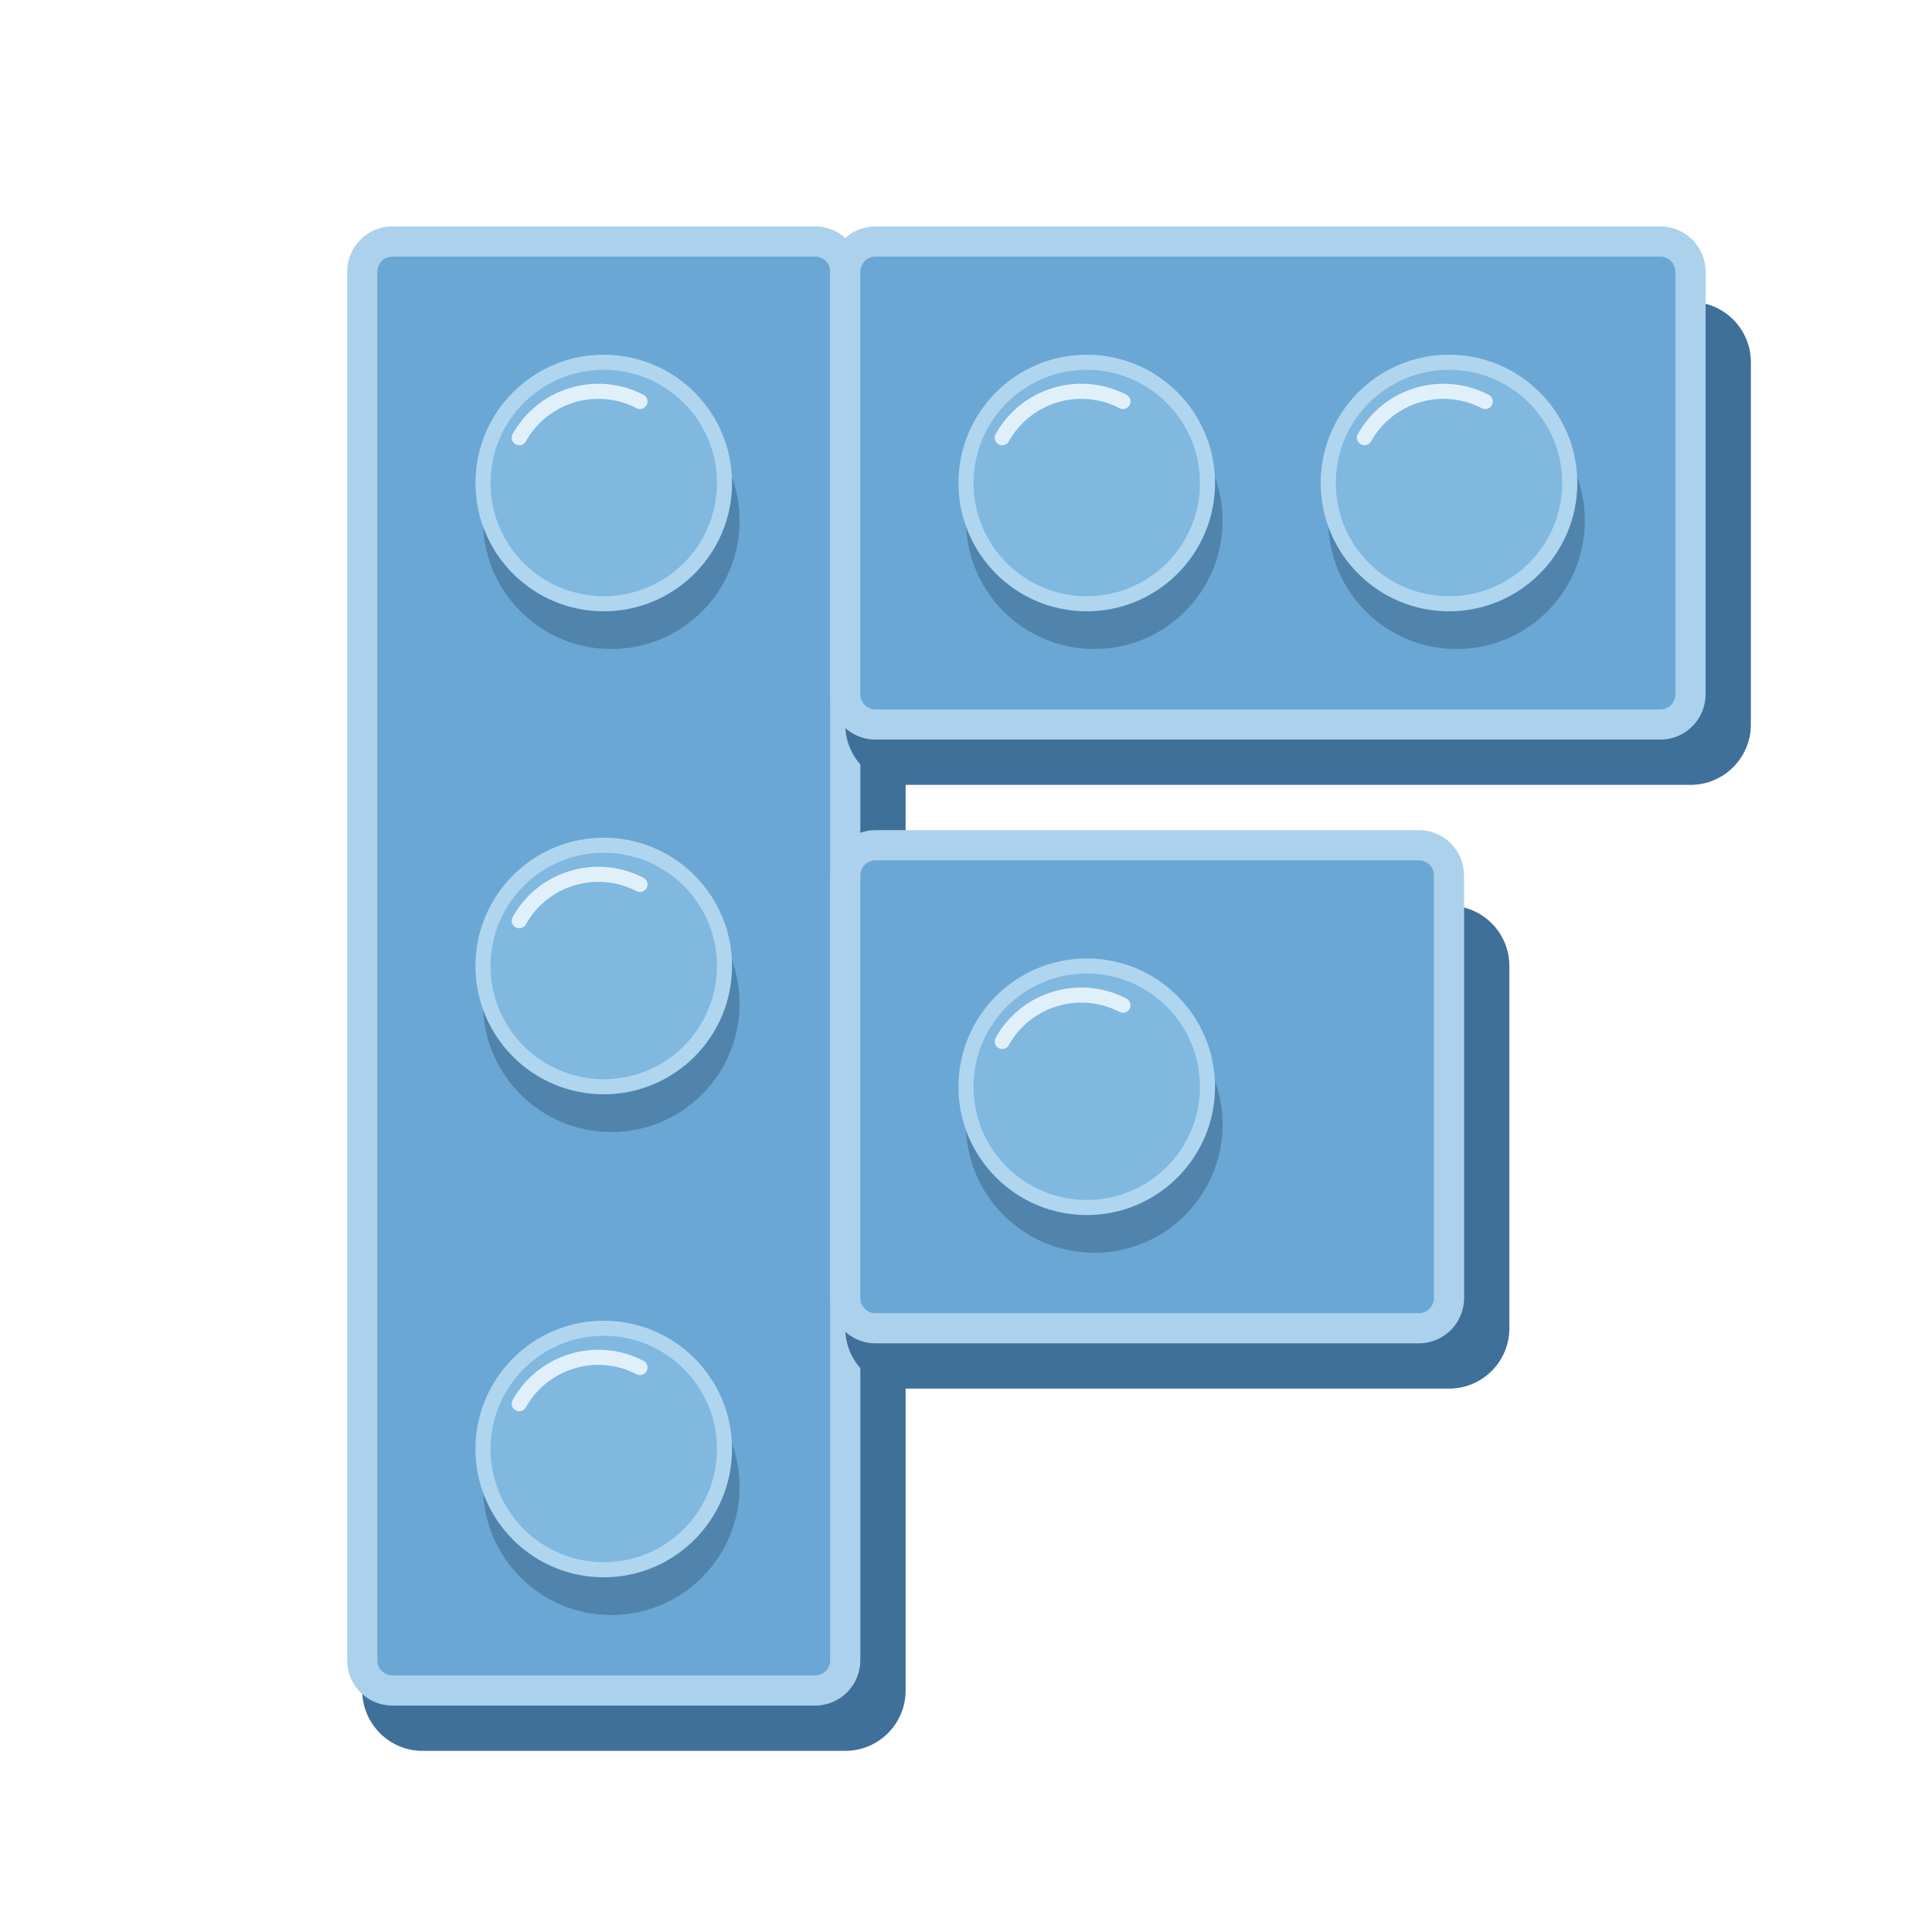
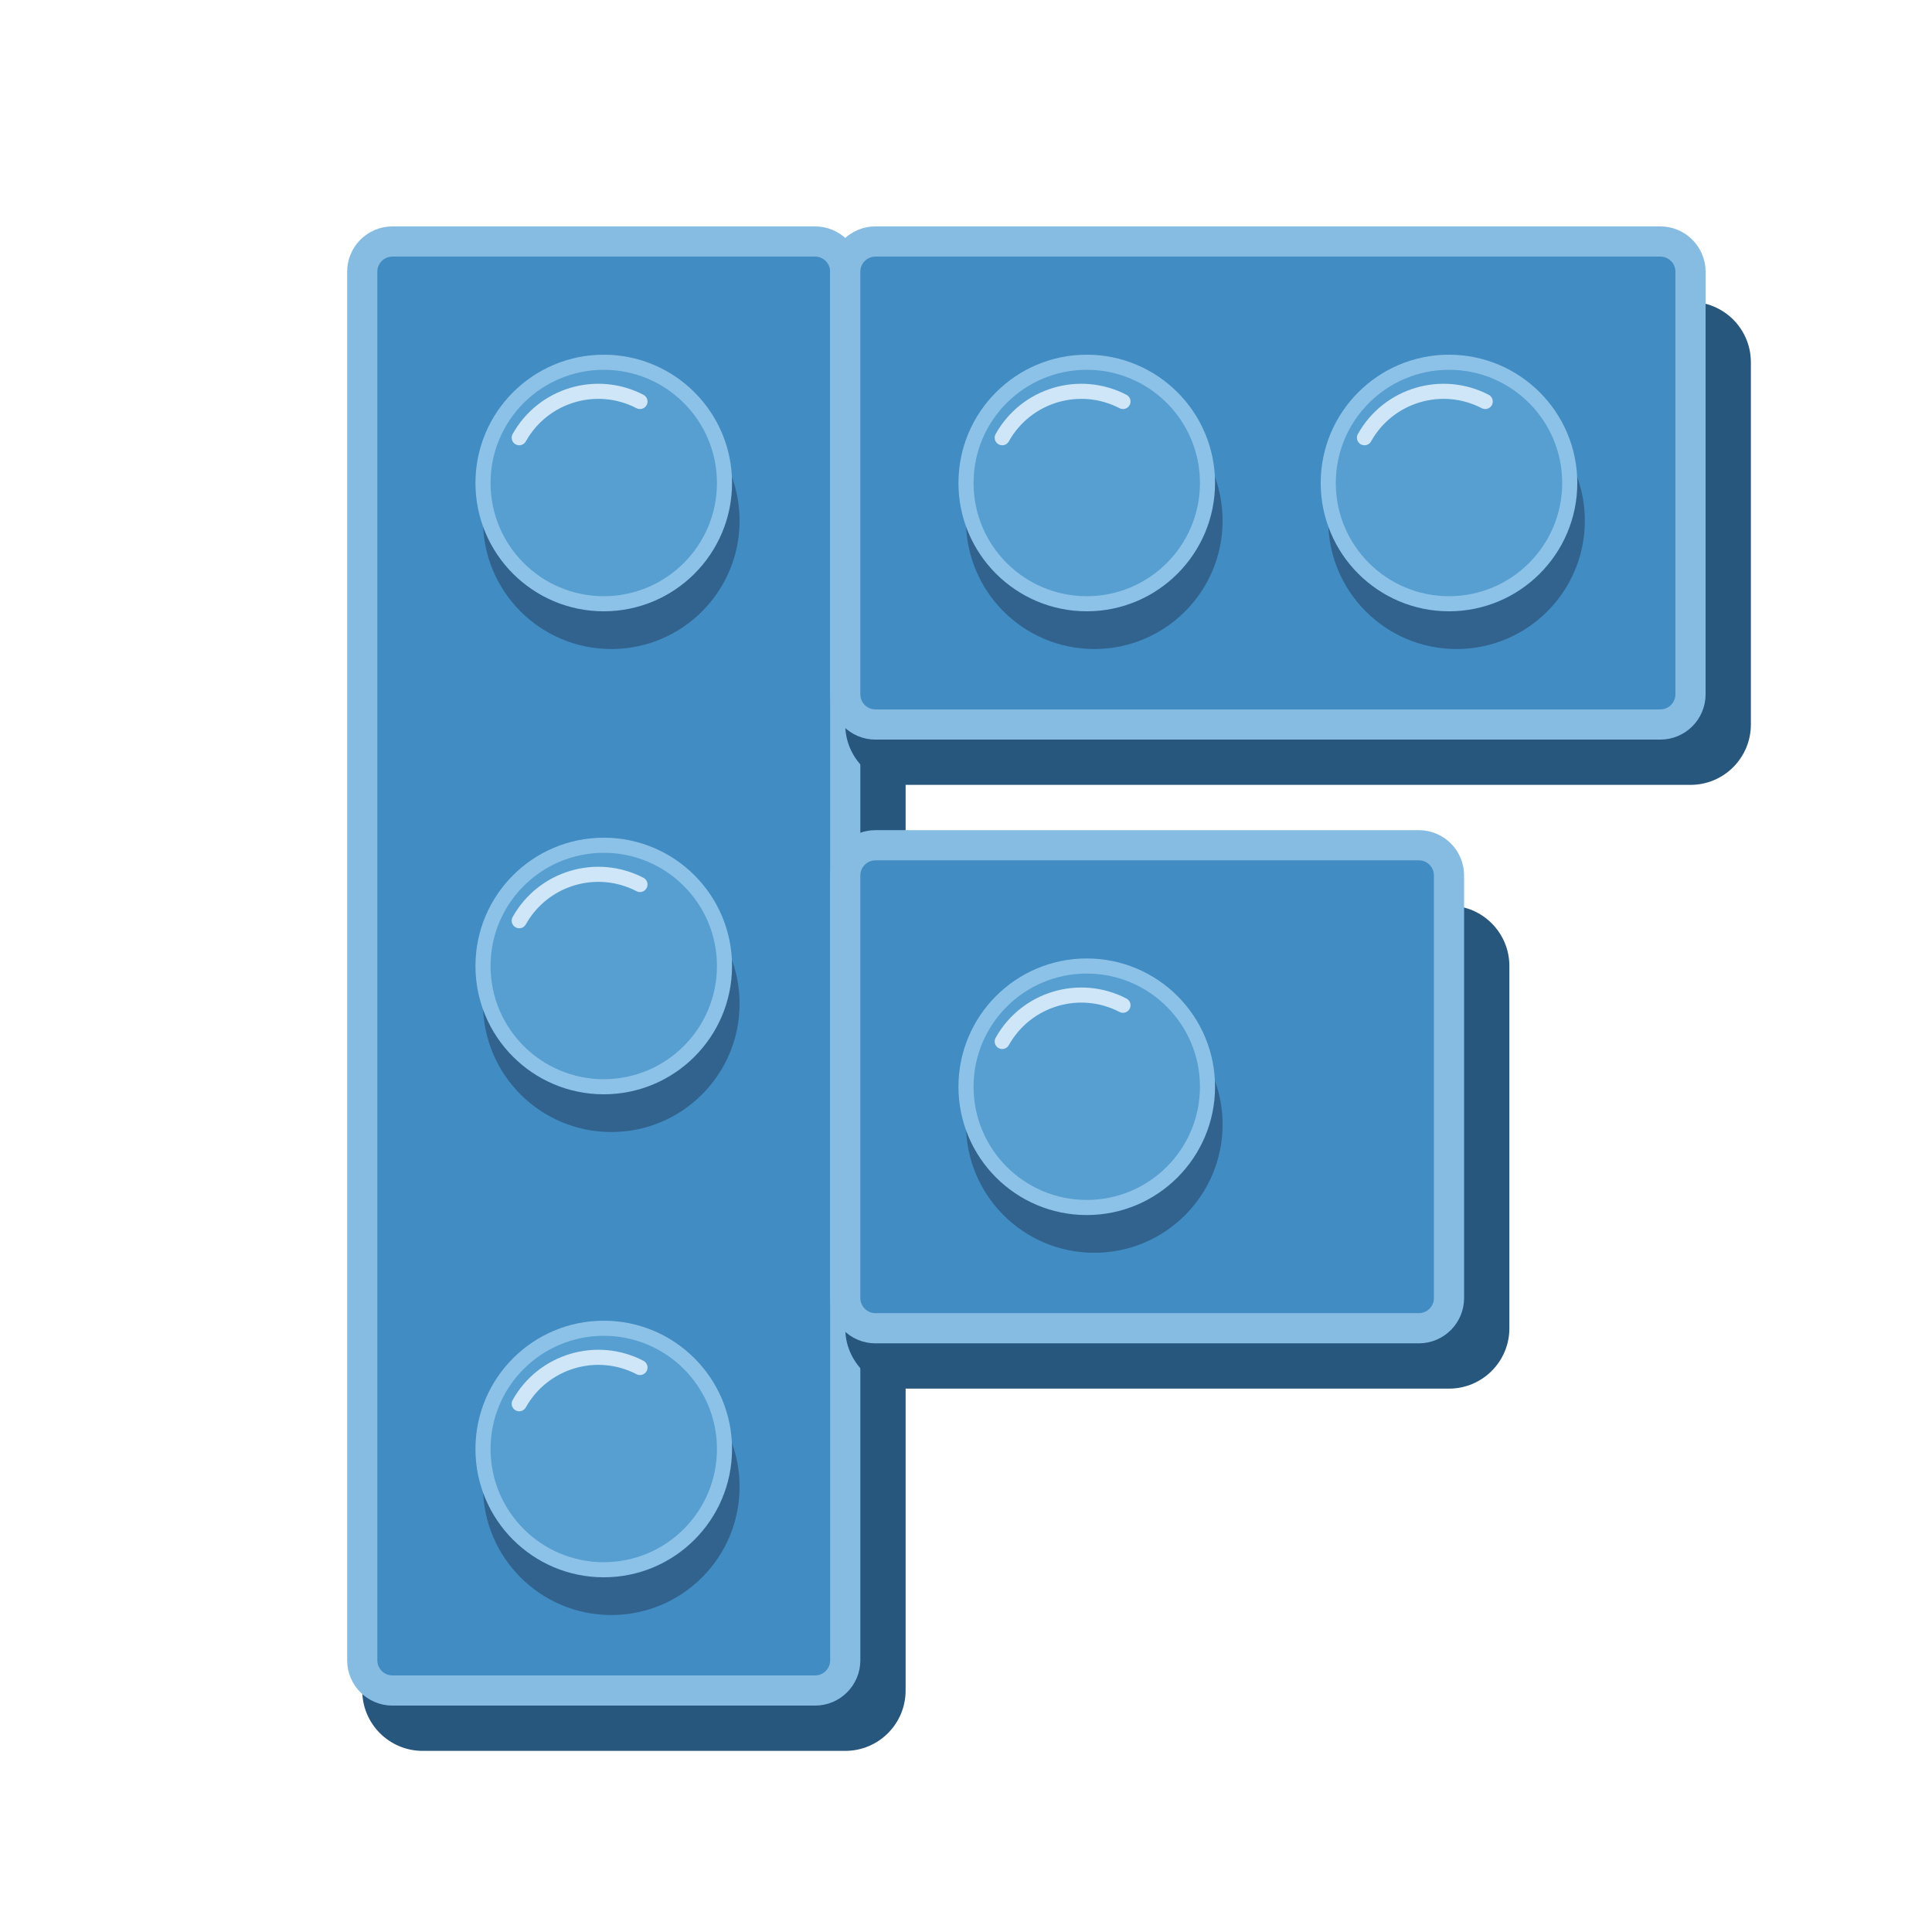
<svg xmlns="http://www.w3.org/2000/svg" viewBox="0 0 64 64">
-   <rect x="12" y="10" width="18" height="48" rx="2" fill="#3e7099" />
-   <rect x="12" y="8" width="16" height="48" rx="1" fill="#6aa7d4" stroke="#acd1ec" stroke-width="1" />
-   <rect x="28" y="10" width="30" height="16" rx="2" fill="#3e7099" />
-   <rect x="28" y="8" width="28" height="16" rx="1" fill="#6aa7d4" stroke="#acd1ec" stroke-width="1" />
-   <rect x="28" y="30" width="22" height="16" rx="2" fill="#3e7099" />
-   <rect x="28" y="28" width="20" height="16" rx="1" fill="#6aa7d4" stroke="#acd1ec" stroke-width="1" />
-   <ellipse cx="20.25" cy="17.25" rx="4.25" ry="4.25" fill="#5084ad" />
-   <circle cx="20" cy="16" r="4" fill="#80b8df" stroke="#b0d5ef" stroke-width=".5" />
-   <path d="M17.2 14.5a3 3 0 0 1 4-1.2" fill="none" stroke="#e0f0fb" stroke-width=".5" stroke-linecap="round" />
-   <ellipse cx="20.25" cy="33.25" rx="4.25" ry="4.25" fill="#5084ad" />
-   <circle cx="20" cy="32" r="4" fill="#80b8df" stroke="#b0d5ef" stroke-width=".5" />
-   <path d="M17.2 30.5a3 3 0 0 1 4-1.2" fill="none" stroke="#e0f0fb" stroke-width=".5" stroke-linecap="round" />
-   <ellipse cx="20.25" cy="49.25" rx="4.25" ry="4.25" fill="#5084ad" />
-   <circle cx="20" cy="48" r="4" fill="#80b8df" stroke="#b0d5ef" stroke-width=".5" />
-   <path d="M17.2 46.5a3 3 0 0 1 4-1.2" fill="none" stroke="#e0f0fb" stroke-width=".5" stroke-linecap="round" />
-   <ellipse cx="36.25" cy="17.25" rx="4.25" ry="4.25" fill="#5084ad" />
-   <circle cx="36" cy="16" r="4" fill="#80b8df" stroke="#b0d5ef" stroke-width=".5" />
-   <path d="M33.2 14.5a3 3 0 0 1 4-1.2" fill="none" stroke="#e0f0fb" stroke-width=".5" stroke-linecap="round" />
-   <ellipse cx="48.25" cy="17.25" rx="4.25" ry="4.25" fill="#5084ad" />
-   <circle cx="48" cy="16" r="4" fill="#80b8df" stroke="#b0d5ef" stroke-width=".5" />
-   <path d="M45.2 14.5a3 3 0 0 1 4-1.2" fill="none" stroke="#e0f0fb" stroke-width=".5" stroke-linecap="round" />
-   <ellipse cx="36.25" cy="37.25" rx="4.25" ry="4.25" fill="#5084ad" />
-   <circle cx="36" cy="36" r="4" fill="#80b8df" stroke="#b0d5ef" stroke-width=".5" />
-   <path d="M33.2 34.5a3 3 0 0 1 4-1.2" fill="none" stroke="#e0f0fb" stroke-width=".5" stroke-linecap="round" />
+   <rect x="12" y="10" width="18" height="48" rx="2" fill="#28577d" />
+   <rect x="12" y="8" width="16" height="48" rx="1" fill="#418cc3" stroke="#87bce2" stroke-width="1" />
+   <rect x="28" y="10" width="30" height="16" rx="2" fill="#28577d" />
+   <rect x="28" y="8" width="28" height="16" rx="1" fill="#418cc3" stroke="#87bce2" stroke-width="1" />
+   <rect x="28" y="30" width="22" height="16" rx="2" fill="#28577d" />
+   <rect x="28" y="28" width="20" height="16" rx="1" fill="#418cc3" stroke="#87bce2" stroke-width="1" />
+   <ellipse cx="20.25" cy="17.25" rx="4.25" ry="4.25" fill="#31638e" />
+   <circle cx="20" cy="16" r="4" fill="#579fd1" stroke="#8dc2e8" stroke-width=".5" />
+   <path d="M17.2 14.5a3 3 0 0 1 4-1.2" fill="none" stroke="#cee6f7" stroke-width=".5" stroke-linecap="round" />
+   <ellipse cx="20.25" cy="33.25" rx="4.25" ry="4.25" fill="#31638e" />
+   <circle cx="20" cy="32" r="4" fill="#579fd1" stroke="#8dc2e8" stroke-width=".5" />
+   <path d="M17.2 30.5a3 3 0 0 1 4-1.2" fill="none" stroke="#cee6f7" stroke-width=".5" stroke-linecap="round" />
+   <ellipse cx="20.25" cy="49.25" rx="4.25" ry="4.25" fill="#31638e" />
+   <circle cx="20" cy="48" r="4" fill="#579fd1" stroke="#8dc2e8" stroke-width=".5" />
+   <path d="M17.2 46.5a3 3 0 0 1 4-1.2" fill="none" stroke="#cee6f7" stroke-width=".5" stroke-linecap="round" />
+   <ellipse cx="36.25" cy="17.25" rx="4.25" ry="4.25" fill="#31638e" />
+   <circle cx="36" cy="16" r="4" fill="#579fd1" stroke="#8dc2e8" stroke-width=".5" />
+   <path d="M33.2 14.5a3 3 0 0 1 4-1.2" fill="none" stroke="#cee6f7" stroke-width=".5" stroke-linecap="round" />
+   <ellipse cx="48.25" cy="17.25" rx="4.25" ry="4.25" fill="#31638e" />
+   <circle cx="48" cy="16" r="4" fill="#579fd1" stroke="#8dc2e8" stroke-width=".5" />
+   <path d="M45.2 14.5a3 3 0 0 1 4-1.2" fill="none" stroke="#cee6f7" stroke-width=".5" stroke-linecap="round" />
+   <ellipse cx="36.25" cy="37.25" rx="4.25" ry="4.25" fill="#31638e" />
+   <circle cx="36" cy="36" r="4" fill="#579fd1" stroke="#8dc2e8" stroke-width=".5" />
+   <path d="M33.2 34.5a3 3 0 0 1 4-1.2" fill="none" stroke="#cee6f7" stroke-width=".5" stroke-linecap="round" />
</svg>
